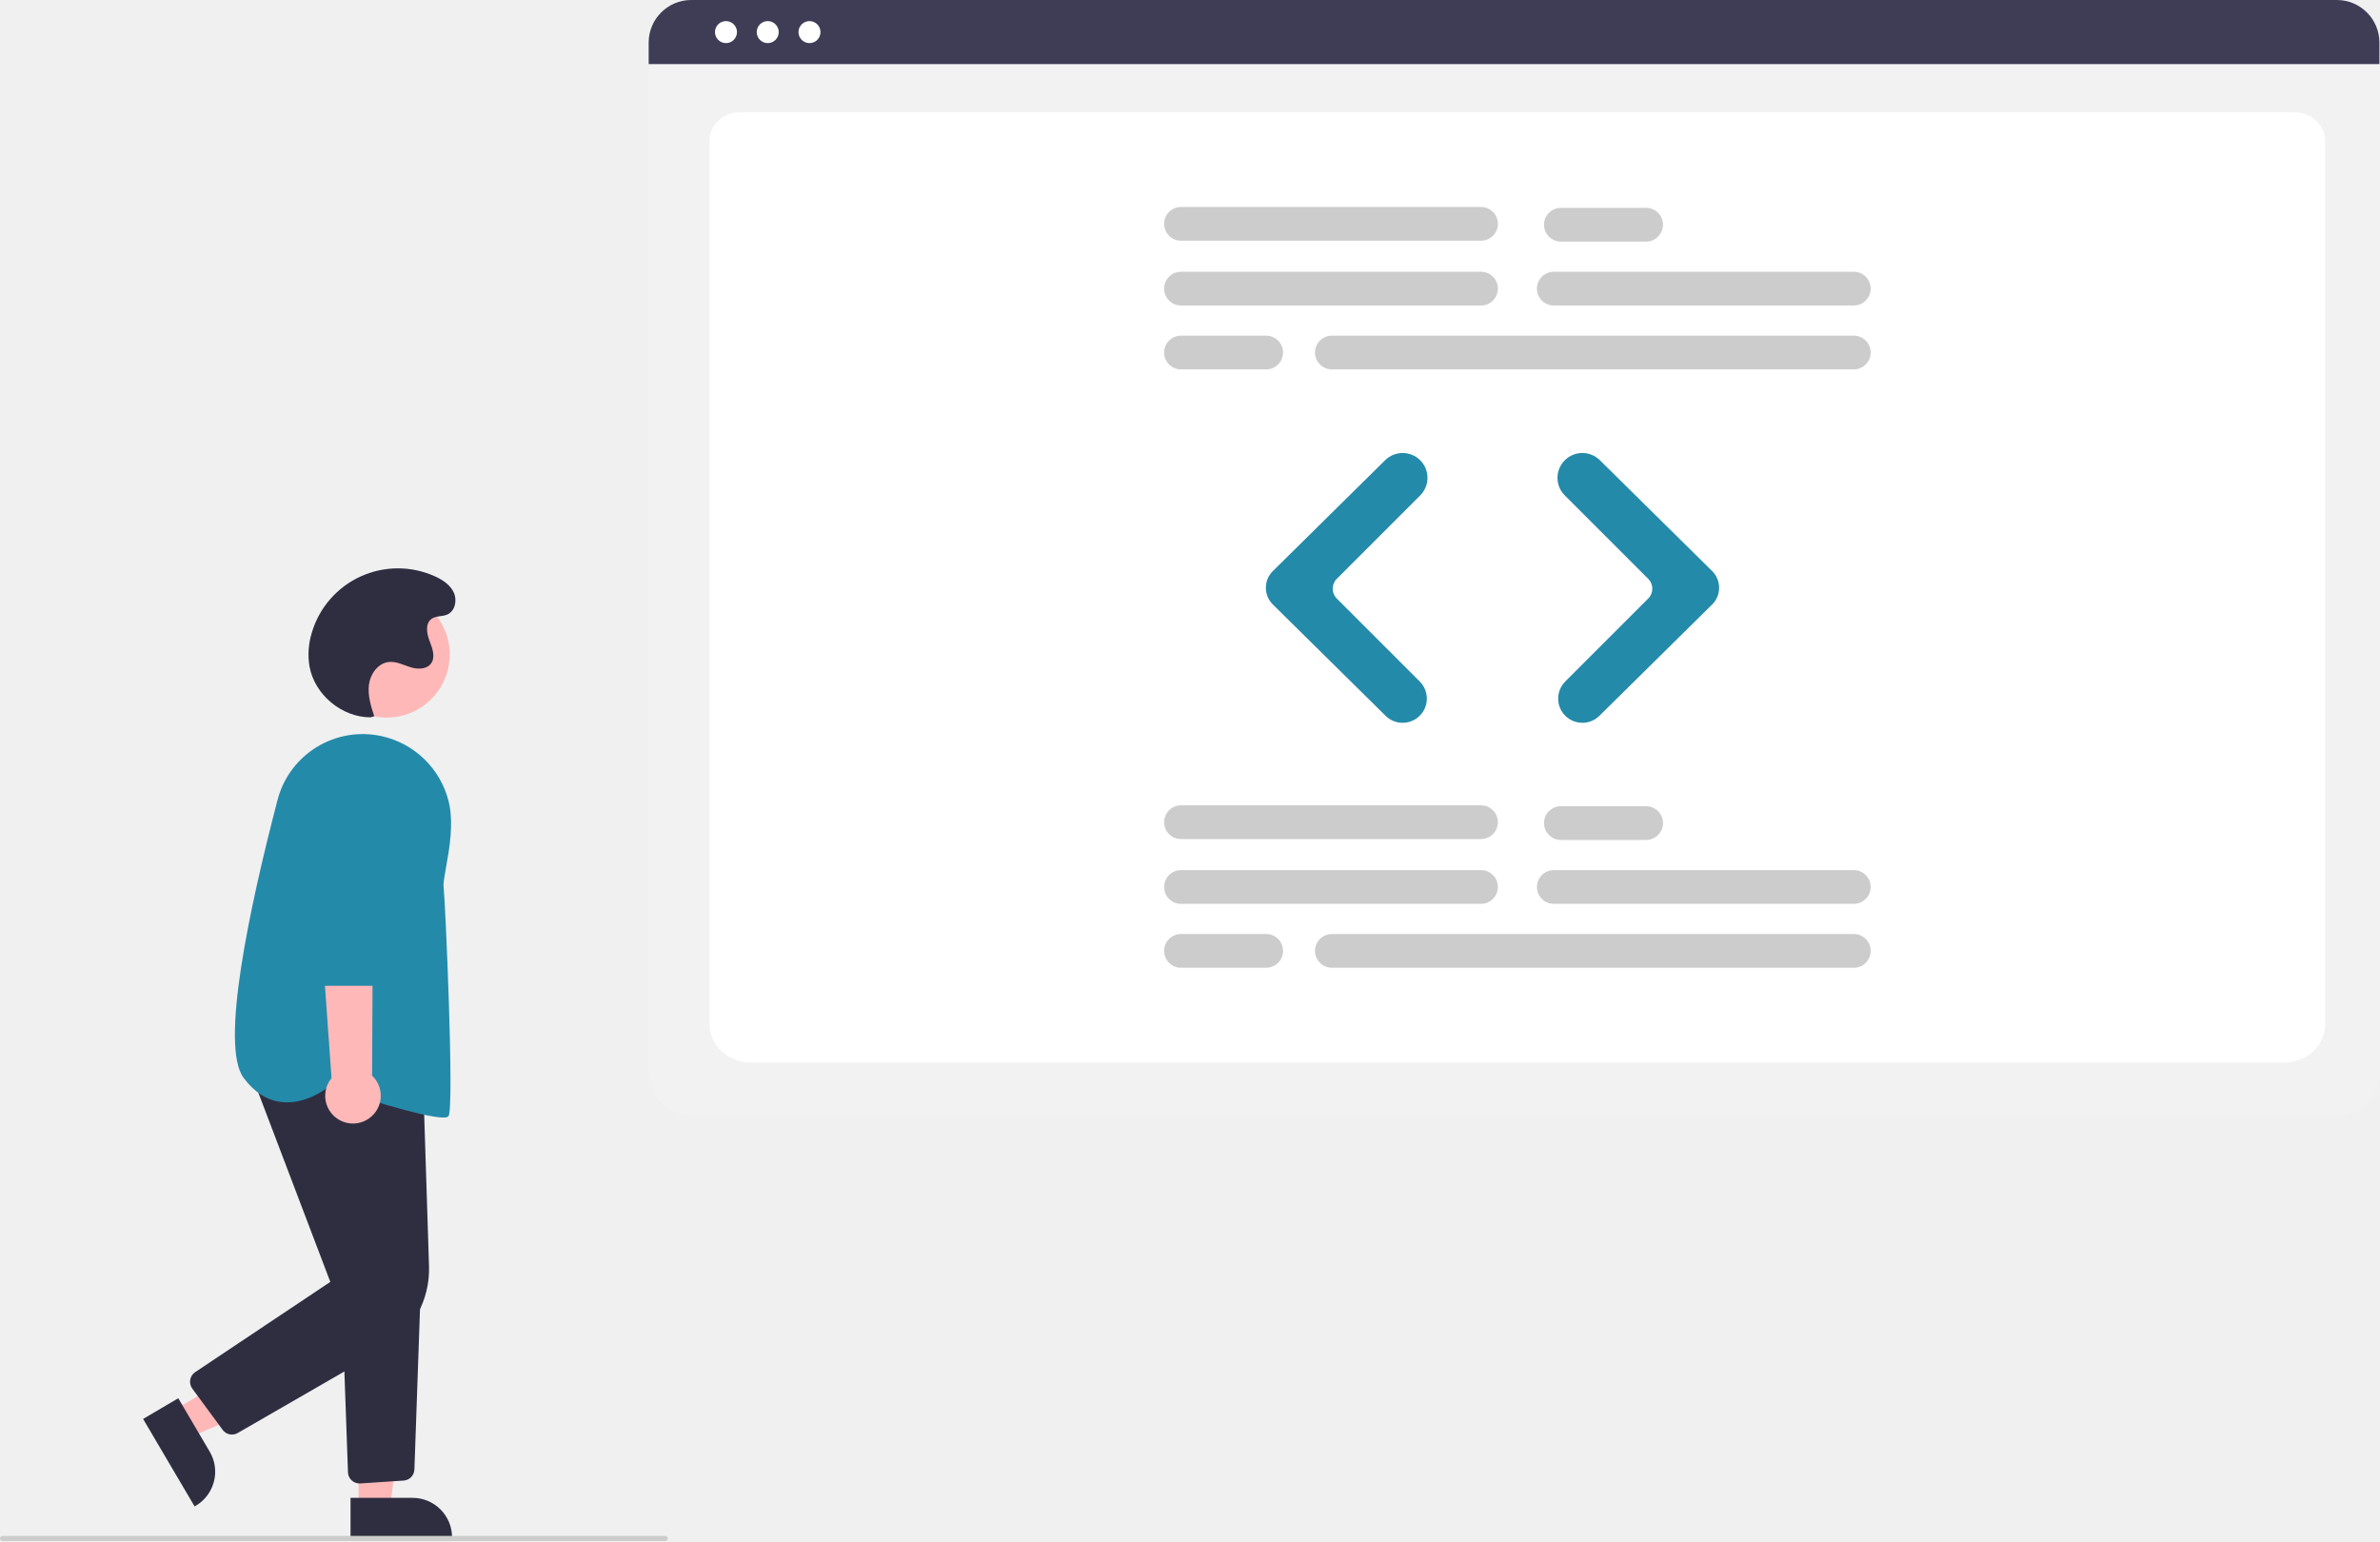
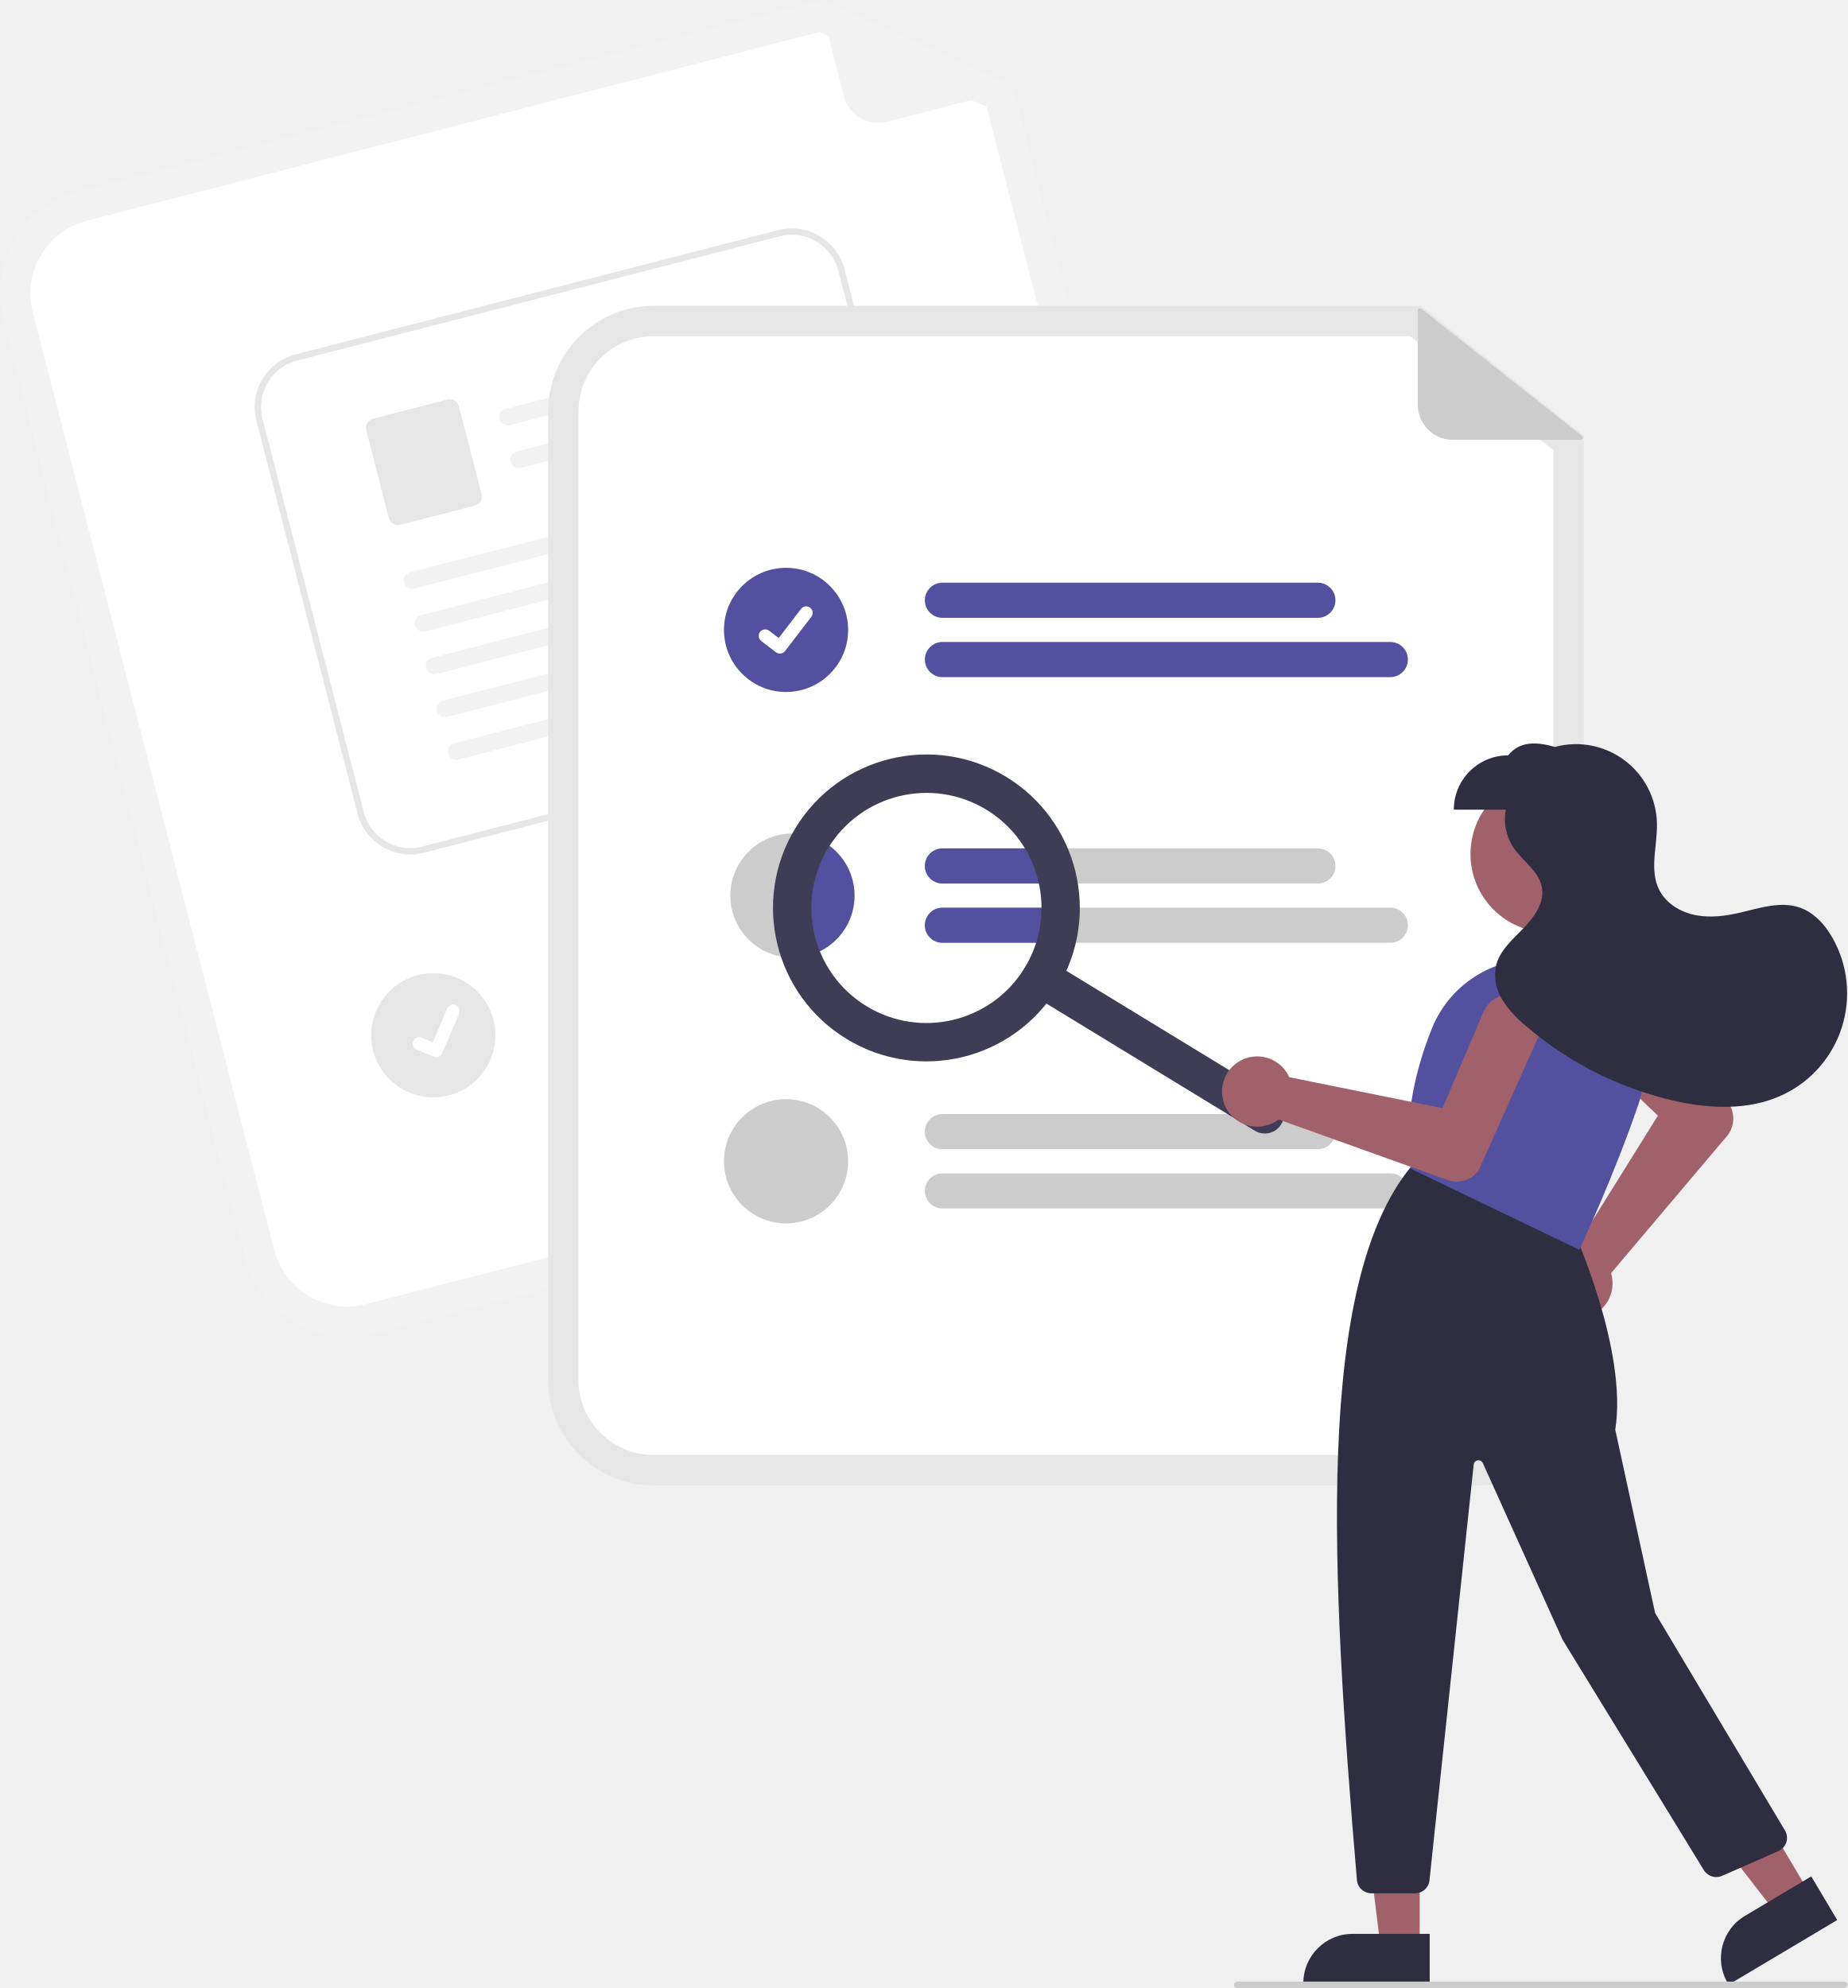
- <svg xmlns="http://www.w3.org/2000/svg" data-name="Layer 1" width="926.622" height="600.085" viewBox="0 0 926.622 600.085">
-   <circle cx="150.534" cy="254.872" r="24.561" fill="#ffb8b8" />
-   <polygon points="67.543 549.197 73.762 559.763 117.474 540.803 108.295 525.21 67.543 549.197" fill="#ffb8b8" />
-   <path d="M206.096,694.43,218.343,715.237l.001.001A15.386,15.386,0,0,1,212.888,736.302l-.431.254L192.405,702.489Z" transform="translate(-136.6892 -149.9575)" fill="#2f2e41" />
-   <polygon points="139.6 587.26 151.86 587.259 157.692 539.971 139.598 539.972 139.6 587.26" fill="#ffb8b8" />
-   <path d="M273.162,733.215l24.144-.001h.001a15.386,15.386,0,0,1,15.386,15.386v.5l-39.531.001Z" transform="translate(-136.6892 -149.9575)" fill="#2f2e41" />
-   <path d="M227.001,708.567a4.493,4.493,0,0,1-3.624-1.833l-11.824-16.059a4.5,4.5,0,0,1,1.125-6.41l52.614-35.142-31.747-83.475L301.434,571.252l2.287,71.733A36.046,36.046,0,0,1,285.675,675.409l-56.427,32.554A4.486,4.486,0,0,1,227.001,708.567Z" transform="translate(-136.6892 -149.9575)" fill="#2f2e41" />
-   <path d="M276.659,727.617a4.5,4.5,0,0,1-4.489-4.34l-2.488-69.882,30.808-1.623-2.453,70.384a4.487,4.487,0,0,1-4.2,4.333l-16.873,1.118C276.863,727.614,276.761,727.617,276.659,727.617Z" transform="translate(-136.6892 -149.9575)" fill="#2f2e41" />
-   <path d="M309.291,585.129c-7.838,0-35.217-8.816-44.721-11.959-1.422,1.138-9.233,6.979-18.351,5.911-5.626-.66-10.579-3.845-14.721-9.466-9.147-12.414,2.151-65.651,13.239-108.126a34.268,34.268,0,0,1,40.529-24.88h0a34.571,34.571,0,0,1,26.088,25.378c2.088,8.498.292,18.494-1.02,25.794-.616,3.432-1.104,6.143-.937,7.475.644,5.148,4.219,85.892,1.92,89.34C311.071,584.963,310.363,585.129,309.291,585.129Z" transform="translate(-136.6892 -149.9575)" fill="#248aaa" />
-   <path d="M280.616,585.272a10.743,10.743,0,0,0,.942-16.446l.485-97.844-23.045,3.837,6.769,94.97A10.801,10.801,0,0,0,280.616,585.272Z" transform="translate(-136.6892 -149.9575)" fill="#ffb8b8" />
-   <path d="M285.946,533.818H261.124a4.514,4.514,0,0,1-4.5-4.459l-.609-67.292a17.603,17.603,0,1,1,35.204.043L290.446,529.37A4.515,4.515,0,0,1,285.946,533.818Z" transform="translate(-136.6892 -149.9575)" fill="#248aaa" />
-   <path d="M280.969,429.289c-11.245.021-21.854-8.868-23.803-19.943a28.671,28.671,0,0,1,.919-13.014A34.954,34.954,0,0,1,306.021,374.379c3.008,1.361,5.971,3.316,7.349,6.317s.515,7.195-2.498,8.546c-1.969.882-4.44.449-6.187,1.716-2.509,1.819-1.863,5.691-.743,8.581s2.388,6.387.509,8.852c-1.75,2.297-5.249,2.226-8.004,1.361s-5.476-2.313-8.349-2.018c-4.19.43-7.202,4.598-7.759,8.773s.755,8.349,2.05,12.357Z" transform="translate(-136.6892 -149.9575)" fill="#2f2e41" />
-   <path d="M395.689,750.042h-258a1,1,0,1,1,0-2h258a1,1,0,0,1,0,2Z" transform="translate(-136.6892 -149.9575)" fill="#ccc" />
-   <path d="M1046.811,584.505H405.972a16.519,16.519,0,0,1-16.5-16.5V172.852a12.102,12.102,0,0,1,12.088-12.088h649.453a12.311,12.311,0,0,1,12.297,12.297V568.005A16.519,16.519,0,0,1,1046.811,584.505Z" transform="translate(-136.6892 -149.9575)" fill="#f2f2f2" />
-   <path d="M1026.091,563.673H428.846c-8.755,0-15.878-6.67-15.878-14.868v-344.105c0-6.08,5.278-11.027,11.766-11.027H1030.008c6.595,0,11.961,5.028,11.961,11.208V548.805C1041.969,557.003,1034.846,563.673,1026.091,563.673Z" transform="translate(-136.6892 -149.9575)" fill="#fff" />
-   <path d="M1063.081,174.908H389.241v-8.4a16.574,16.574,0,0,1,16.56-16.55H1046.521a16.574,16.574,0,0,1,16.56,16.55Z" transform="translate(-136.6892 -149.9575)" fill="#3f3d56" />
-   <circle cx="282.647" cy="12.5" r="4.283" fill="#fff" />
-   <circle cx="298.906" cy="12.5" r="4.283" fill="#fff" />
-   <circle cx="315.165" cy="12.5" r="4.283" fill="#fff" />
-   <path d="M713.3,268.912H596.492a6.566,6.566,0,0,1,0-13.132H713.3a6.566,6.566,0,1,1,0,13.132Z" transform="translate(-136.6892 -149.9575)" fill="#ccc" />
-   <path d="M858.446,268.912H741.638a6.566,6.566,0,0,1,0-13.132H858.446a6.566,6.566,0,1,1,0,13.132Z" transform="translate(-136.6892 -149.9575)" fill="#ccc" />
-   <path d="M858.446,293.794H655.241a6.566,6.566,0,1,1,0-13.132H858.446a6.566,6.566,0,1,1,0,13.132Z" transform="translate(-136.6892 -149.9575)" fill="#ccc" />
-   <path d="M713.3,243.684H596.492a6.566,6.566,0,0,1,0-13.132H713.3a6.566,6.566,0,1,1,0,13.132Z" transform="translate(-136.6892 -149.9575)" fill="#ccc" />
-   <path d="M777.579,244.03H744.402a6.566,6.566,0,0,1,0-13.132H777.579a6.566,6.566,0,1,1,0,13.132Z" transform="translate(-136.6892 -149.9575)" fill="#ccc" />
-   <path d="M629.668,293.794H596.492a6.566,6.566,0,0,1,0-13.132h33.176a6.566,6.566,0,1,1,0,13.132Z" transform="translate(-136.6892 -149.9575)" fill="#ccc" />
-   <path d="M713.3,501.912H596.492a6.566,6.566,0,0,1,0-13.132H713.3a6.566,6.566,0,1,1,0,13.132Z" transform="translate(-136.6892 -149.9575)" fill="#ccc" />
-   <path d="M858.446,501.912H741.638a6.566,6.566,0,0,1,0-13.132H858.446a6.566,6.566,0,1,1,0,13.132Z" transform="translate(-136.6892 -149.9575)" fill="#ccc" />
-   <path d="M858.446,526.794H655.241a6.566,6.566,0,1,1,0-13.132H858.446a6.566,6.566,0,1,1,0,13.132Z" transform="translate(-136.6892 -149.9575)" fill="#ccc" />
-   <path d="M713.3,476.684H596.492a6.566,6.566,0,0,1,0-13.132H713.3a6.566,6.566,0,1,1,0,13.132Z" transform="translate(-136.6892 -149.9575)" fill="#ccc" />
-   <path d="M777.579,477.03H744.402a6.566,6.566,0,0,1,0-13.132H777.579a6.566,6.566,0,0,1,0,13.132Z" transform="translate(-136.6892 -149.9575)" fill="#ccc" />
-   <path d="M629.668,526.794H596.492a6.566,6.566,0,0,1,0-13.132h33.176a6.566,6.566,0,1,1,0,13.132Z" transform="translate(-136.6892 -149.9575)" fill="#ccc" />
-   <path d="M682.793,431.419a9.397,9.397,0,0,1-6.624-2.71l-43.909-43.359a9.152,9.152,0,0,1,0-13.023l43.731-43.184a9.702,9.702,0,0,1,13.644.043h0a9.689,9.689,0,0,1,0,13.687l-32.496,32.497a5.413,5.413,0,0,0,0,7.647l32.32,32.32a9.418,9.418,0,0,1-6.666,16.084Z" transform="translate(-136.6892 -149.9575)" fill="#248aaa" />
-   <path d="M752.759,431.419a9.418,9.418,0,0,1-6.666-16.084L778.412,383.015a5.413,5.413,0,0,0,0-7.647L745.916,342.872a9.678,9.678,0,0,1,0-13.687h0a9.702,9.702,0,0,1,13.644-.043l43.731,43.184a9.152,9.152,0,0,1,0,13.023l-43.909,43.359A9.399,9.399,0,0,1,752.759,431.419Z" transform="translate(-136.6892 -149.9575)" fill="#248aaa" />
+ <svg xmlns="http://www.w3.org/2000/svg" data-name="Layer 1" width="578.001" height="621.926" viewBox="0 0 578.001 621.926">
+   <path d="M677.642,491.897l-249.849,64.339a33.037,33.037,0,0,1-40.187-23.728L312.046,239.081a33.037,33.037,0,0,1,23.728-40.187l232.444-59.857L627.712,165.671l73.658,286.039A33.037,33.037,0,0,1,677.642,491.897Z" transform="translate(-310.9993 -139.0372)" fill="#f2f2f2" />
+   <path d="M338.143,208.094a23.527,23.527,0,0,0-16.897,28.618l75.561,293.427a23.527,23.527,0,0,0,28.618,16.897l249.849-64.339a23.527,23.527,0,0,0,16.897-28.618l-72.517-281.607-52.285-23.406Z" transform="translate(-310.9993 -139.0372)" fill="#fff" />
+   <path d="M627.077,167.185l-38.667,9.957a10.991,10.991,0,0,1-13.384-7.903L567.671,140.68a.687.687,0,0,1,.944-.799l58.57,26.011A.687.687,0,0,1,627.077,167.185Z" transform="translate(-310.9993 -139.0372)" fill="#f2f2f2" />
+   <path d="M606.734,417.765,492.982,447.058a5.495,5.495,0,0,1-2.741-10.644L603.994,407.122a5.495,5.495,0,1,1,2.741,10.644Z" transform="translate(-310.9993 -139.0372)" fill="#ccc" />
+   <path d="M633.312,430.073l-135.705,34.946A5.495,5.495,0,0,1,494.866,454.375l135.705-34.946a5.495,5.495,0,0,1,2.741,10.644Z" transform="translate(-310.9993 -139.0372)" fill="#ccc" />
+   <circle id="a597741b-ffcf-4aba-98b0-6652ef5d57c9" data-name="Ellipse 44" cx="135.555" cy="323.878" r="19.423" fill="#e6e6e6" />
+   <path d="M594.639,366.934,443.564,405.823A17.019,17.019,0,0,1,422.863,393.597l-31.66-122.99a17.019,17.019,0,0,1,12.225-20.701l151.075-38.889a17.019,17.019,0,0,1,20.701,12.225l31.66,122.99A17.019,17.019,0,0,1,594.639,366.934Z" transform="translate(-310.9993 -139.0372)" fill="#fff" />
+   <path d="M594.639,366.934,443.564,405.823A17.019,17.019,0,0,1,422.863,393.597l-31.66-122.99a17.019,17.019,0,0,1,12.225-20.701l151.075-38.889a17.019,17.019,0,0,1,20.701,12.225l31.66,122.99A17.019,17.019,0,0,1,594.639,366.934ZM403.927,251.842a15.017,15.017,0,0,0-10.787,18.266l31.66,122.99a15.017,15.017,0,0,0,18.266,10.787l151.075-38.889a15.017,15.017,0,0,0,10.787-18.266L573.268,223.74a15.017,15.017,0,0,0-18.266-10.787Z" transform="translate(-310.9993 -139.0372)" fill="#e6e6e6" />
+   <path id="b056fd3f-f1a0-44f0-b006-deff0bee637d-125" data-name="Path 411" d="M546.839,252.371l-76.246,19.627a2.731,2.731,0,0,1-3.308-1.719,2.631,2.631,0,0,1,1.853-3.339l77.613-19.979c3.135,1.589,2.31,4.838.087,5.41Z" transform="translate(-310.9993 -139.0372)" fill="#f2f2f2" />
+   <path id="f1ea6668-a825-428d-96fe-a2c4e1b5a672-126" data-name="Path 412" d="M550.282,265.745l-76.246,19.627A2.731,2.731,0,0,1,470.728,283.653a2.631,2.631,0,0,1,1.853-3.339l77.613-19.979c3.135,1.589,2.31,4.838.087,5.41Z" transform="translate(-310.9993 -139.0372)" fill="#f2f2f2" />
+   <path id="ee9aa382-a9c9-40d0-8ed3-22ec2dd616d6-127" data-name="Path 413" d="M459.514,297.229l-23.269,5.99a2.962,2.962,0,0,1-3.603-2.128l-7.069-27.46a2.962,2.962,0,0,1,2.128-3.603l23.269-5.99a2.963,2.963,0,0,1,3.603,2.128l7.069,27.46a2.962,2.962,0,0,1-2.128,3.603Z" transform="translate(-310.9993 -139.0372)" fill="#e6e6e6" />
+   <path id="be954d2b-d8b8-4d26-80a0-a319e99a4b10-128" data-name="Path 414" d="M557.109,293.185,440.744,323.139a2.731,2.731,0,0,1-3.308-1.719,2.631,2.631,0,0,1,1.853-3.339L557.022,287.775c3.135,1.589,2.31,4.838.087,5.41Z" transform="translate(-310.9993 -139.0372)" fill="#f2f2f2" />
+   <path id="baaae9e4-1b4d-40c2-8a9d-f2abb078b489-129" data-name="Path 415" d="M560.553,306.563,444.188,336.517a2.731,2.731,0,0,1-3.308-1.719,2.631,2.631,0,0,1,1.853-3.339l117.733-30.306c3.135,1.589,2.31,4.838.087,5.41Z" transform="translate(-310.9993 -139.0372)" fill="#f2f2f2" />
+   <path id="a91bf4c9-37f6-4391-92ed-1882bd0ce21c-130" data-name="Path 416" d="M563.994,319.932,447.63,349.886a2.731,2.731,0,0,1-3.308-1.719,2.631,2.631,0,0,1,1.853-3.339l117.733-30.306c3.135,1.589,2.31,4.838.087,5.41Z" transform="translate(-310.9993 -139.0372)" fill="#f2f2f2" />
+   <path id="efb98e07-468b-4c85-9a64-ee4cc5493d6f-131" data-name="Path 417" d="M567.438,333.309,451.073,363.263a2.731,2.731,0,0,1-3.308-1.719,2.631,2.631,0,0,1,1.853-3.339L567.351,327.899c3.135,1.589,2.31,4.838.087,5.41Z" transform="translate(-310.9993 -139.0372)" fill="#f2f2f2" />
+   <path id="aeb1db98-32e5-40b8-ab89-fdad6a3263dc-132" data-name="Path 418" d="M570.879,346.679,454.515,376.633a2.731,2.731,0,0,1-3.308-1.719,2.631,2.631,0,0,1,1.853-3.339l117.733-30.306c3.135,1.589,2.31,4.838.087,5.41Z" transform="translate(-310.9993 -139.0372)" fill="#f2f2f2" />
+   <path id="be265de5-288f-49a7-867d-c42e7cdbf4db-133" data-name="Path 395" d="M447.987,469.723a2.014,2.014,0,0,1-1.274-.088l-.025-.01L441.397,467.382a2.029,2.029,0,1,1,1.587-3.734l3.429,1.458,4.493-10.569a2.028,2.028,0,0,1,2.659-1.073l.001 0-.027.069.028-.069a2.03,2.03,0,0,1,1.072,2.66l-5.286,12.427a2.029,2.029,0,0,1-1.365,1.168Z" transform="translate(-310.9993 -139.0372)" fill="#fff" />
+   <path d="M773.475,603.715h-258a33.037,33.037,0,0,1-33-33v-303a33.037,33.037,0,0,1,33-33H755.501l50.973,40.629V570.715A33.037,33.037,0,0,1,773.475,603.715Z" transform="translate(-310.9993 -139.0372)" fill="#e6e6e6" />
+   <path d="M515.474,244.215a23.527,23.527,0,0,0-23.5,23.5v303a23.527,23.527,0,0,0,23.5,23.5h258a23.527,23.527,0,0,0,23.5-23.5V279.92l-44.796-35.706Z" transform="translate(-310.9993 -139.0372)" fill="#fff" />
+   <path d="M723.294,332.319H605.83a5.495,5.495,0,0,1,0-10.991H723.294a5.495,5.495,0,1,1,0,10.991Z" transform="translate(-310.9993 -139.0372)" fill="#5350a0" />
+   <path d="M745.962,350.866H605.83a5.495,5.495,0,0,1,0-10.991H745.962a5.495,5.495,0,1,1,0,10.991Z" transform="translate(-310.9993 -139.0372)" fill="#5350a0" />
+   <path d="M723.294,404.443h-117.46a5.495,5.495,0,1,0,0,10.99h117.46a5.495,5.495,0,0,0,0-10.99Z" transform="translate(-310.9993 -139.0372)" fill="#ccc" />
+   <path d="M745.964,422.993H605.834a5.495,5.495,0,1,0,0,10.99H745.964a5.495,5.495,0,0,0,0-10.99Z" transform="translate(-310.9993 -139.0372)" fill="#ccc" />
+   <path d="M723.294,498.554H605.83a5.495,5.495,0,0,1,0-10.991H723.294a5.495,5.495,0,1,1,0,10.991Z" transform="translate(-310.9993 -139.0372)" fill="#ccc" />
+   <path d="M745.962,517.101H605.83a5.495,5.495,0,0,1,0-10.991H745.962a5.495,5.495,0,1,1,0,10.991Z" transform="translate(-310.9993 -139.0372)" fill="#ccc" />
+   <circle id="abdb8e2f-a218-463c-85f4-c869fef49971" data-name="Ellipse 44" cx="245.916" cy="197.06" r="19.423" fill="#5350a0" />
+   <path id="ba7dbbd6-0052-44b1-a552-47a8298b8d3e-134" data-name="Path 395" d="M554.99,343.506a2.014,2.014,0,0,1-1.212-.403l-.022-.016-4.565-3.492a2.029,2.029,0,1,1,2.468-3.22l2.957,2.267,6.987-9.115a2.028,2.028,0,0,1,2.843-.376l.001 0-.043.06.045-.06a2.03,2.03,0,0,1,.375,2.843l-8.218,10.716a2.029,2.029,0,0,1-1.613.791Z" transform="translate(-310.9993 -139.0372)" fill="#fff" />
+   <path d="M578.334,419.213a19.423,19.423,0,0,1-19.42,19.43,4.176,4.176,0,0,1-.5-.02,19.422,19.422,0,1,1,19.92-19.41Z" transform="translate(-310.9993 -139.0372)" fill="#ccc" />
+   <circle id="e4a71040-498e-4958-ad41-c2d79154b8f7" data-name="Ellipse 44" cx="245.916" cy="363.295" r="19.423" fill="#ccc" />
+   <path d="M805.482,276.651h-39.929a10.991,10.991,0,0,1-10.991-10.991v-29.491a.687.687,0,0,1,1.113-.538l50.233,39.795A.687.687,0,0,1,805.482,276.651Z" transform="translate(-310.9993 -139.0372)" fill="#ccc" />
+   <path d="M578.334,419.213a19.423,19.423,0,0,1-19.42,19.43,4.176,4.176,0,0,1-.5-.02,42.051,42.051,0,0,1,3.77-38.56A19.433,19.433,0,0,1,578.334,419.213Z" transform="translate(-310.9993 -139.0372)" fill="#5350a0" />
+   <path d="M600.334,409.943a5.51,5.51,0,0,1,5.5-5.5h29.27a41.573,41.573,0,0,1,3.61,10.99H605.834A5.501,5.501,0,0,1,600.334,409.943Z" transform="translate(-310.9993 -139.0372)" fill="#5350a0" />
+   <path d="M639.394,422.993a41.924,41.924,0,0,1-1.46,10.99h-32.1a5.495,5.495,0,1,1,0-10.99Z" transform="translate(-310.9993 -139.0372)" fill="#5350a0" />
+   <path d="M711.816,490.77a6,6,0,0,1-8.247,1.998l-70.005-42.7a6,6,0,0,1,6.249-10.245l70.005,42.7A6,6,0,0,1,711.816,490.77Z" transform="translate(-310.9993 -139.0372)" fill="#3f3d56" />
+   <path d="M641.811,448.07a48,48,0,1,1-15.983-65.974A48.054,48.054,0,0,1,641.811,448.07Zm-71.712-43.742a36,36,0,1,0,49.48-11.987A36.041,36.041,0,0,0,570.099,404.328Z" transform="translate(-310.9993 -139.0372)" fill="#3f3d56" />
+   <circle cx="484.603" cy="267.173" r="24.561" fill="#a0616a" />
+   <path d="M794.015,543.901a11.002,11.002,0,0,1,8.323-14.151,10.468,10.468,0,0,1,1.459-.18l25.872-41.523L806.036,465.58a9.432,9.432,0,1,1,13.121-13.553L851.786,484.201l.066.08a8.545,8.545,0,0,1-.594,10.185l-36.25,42.873a10.301,10.301,0,0,1,.27,1.046,11.003,11.003,0,0,1-9.875,13.116q-.468.041-.932.041A11.037,11.037,0,0,1,794.015,543.901Z" transform="translate(-310.9993 -139.0372)" fill="#a0616a" />
+   <polygon points="444.151 609.001 431.891 609 426.059 561.712 444.153 561.713 444.151 609.001" fill="#a0616a" />
+   <path d="M758.277,759.922l-39.531-.001v-.5a15.386,15.386,0,0,1,15.386-15.386h.001l24.144.001Z" transform="translate(-310.9993 -139.0372)" fill="#2f2e41" />
+   <polygon points="566.007 592.05 555.473 598.322 526.268 560.676 541.815 551.419 566.007 592.05" fill="#a0616a" />
+   <path d="M885.772,739.699l-33.966,20.223-.256-.43a15.386,15.386,0,0,1,5.348-21.092l.001-.001,20.745-12.352Z" transform="translate(-310.9993 -139.0372)" fill="#2f2e41" />
+   <path d="M735.512,727.213c-8.213-96.706-13.099-186.545,16.924-223.193l.232-.284,50.526,20.211.083.181c.17.371,16.974,37.333,13.054,62.194L828.794,643.649l40.636,68.041A4.501,4.501,0,0,1,867.379,718.118l-17.659,7.77a4.521,4.521,0,0,1-5.648-1.766l-44.204-72.08-24.968-55.286a1.5,1.5,0,0,0-2.859.459L758.201,727.311a4.492,4.492,0,0,1-4.475,4.024H739.998A4.53,4.53,0,0,1,735.512,727.213Z" transform="translate(-310.9993 -139.0372)" fill="#2f2e41" />
+   <path d="M752.606,504.786l-.241-.115-.038-.265c-1.887-13.21.347-27.888,6.64-43.625a34.636,34.636,0,0,1,40.202-20.743h0a34.594,34.594,0,0,1,22.061,16.964,34.221,34.221,0,0,1,2.373,27.425c-7.934,23.2-18.226,44.907-18.329,45.124l-.216.453Z" transform="translate(-310.9993 -139.0372)" fill="#5350a0" />
+   <path d="M697.48,471.883A11.002,11.002,0,0,1,713.65,474.722a10.469,10.469,0,0,1,.679,1.304l47.954,9.692,12.768-30.004a9.432,9.432,0,1,1,17.289,7.544l-18.71,41.83-.052.09a8.545,8.545,0,0,1-9.748,3.01L710.978,489.247a10.303,10.303,0,0,1-.885.619,11.003,11.003,0,0,1-15.744-4.657q-.202-.424-.365-.859A11.037,11.037,0,0,1,697.48,471.883Z" transform="translate(-310.9993 -139.0372)" fill="#a0616a" />
+   <path d="M884.331,432.512c-2.366-4.192-5.812-8.031-10.369-9.581-5.885-2.001-12.257.13-18.307,1.552-4.662,1.096-9.532,1.767-14.23.842-4.698-.925-9.23-3.659-11.368-7.944-3.145-6.304-.496-13.821-.687-20.863a25.334,25.334,0,0,0-31.923-23.811c-5.793-1.672-11.039-1.827-14.623,2.627a17,17,0,0,0-17,17h16.255a16.15,16.15,0,0,0,2.454,11.931c2.87,4.216,7.859,7.266,8.82,12.274.931,4.854-2.368,9.459-5.829,12.987-3.46,3.528-7.475,7.024-8.556,11.846a14.689,14.689,0,0,0,2.104,10.565,34.403,34.403,0,0,0,7.386,8.136,108.402,108.402,0,0,0,45.038,23.04c11.704,2.818,24.506,3.548,35.371-1.635a35.126,35.126,0,0,0,15.465-48.967Z" transform="translate(-310.9993 -139.0372)" fill="#2f2e41" />
+   <path d="M888.001,760.963h-190a1,1,0,0,1,0-2h190a1,1,0,0,1,0,2Z" transform="translate(-310.9993 -139.0372)" fill="#ccc" />
</svg>
